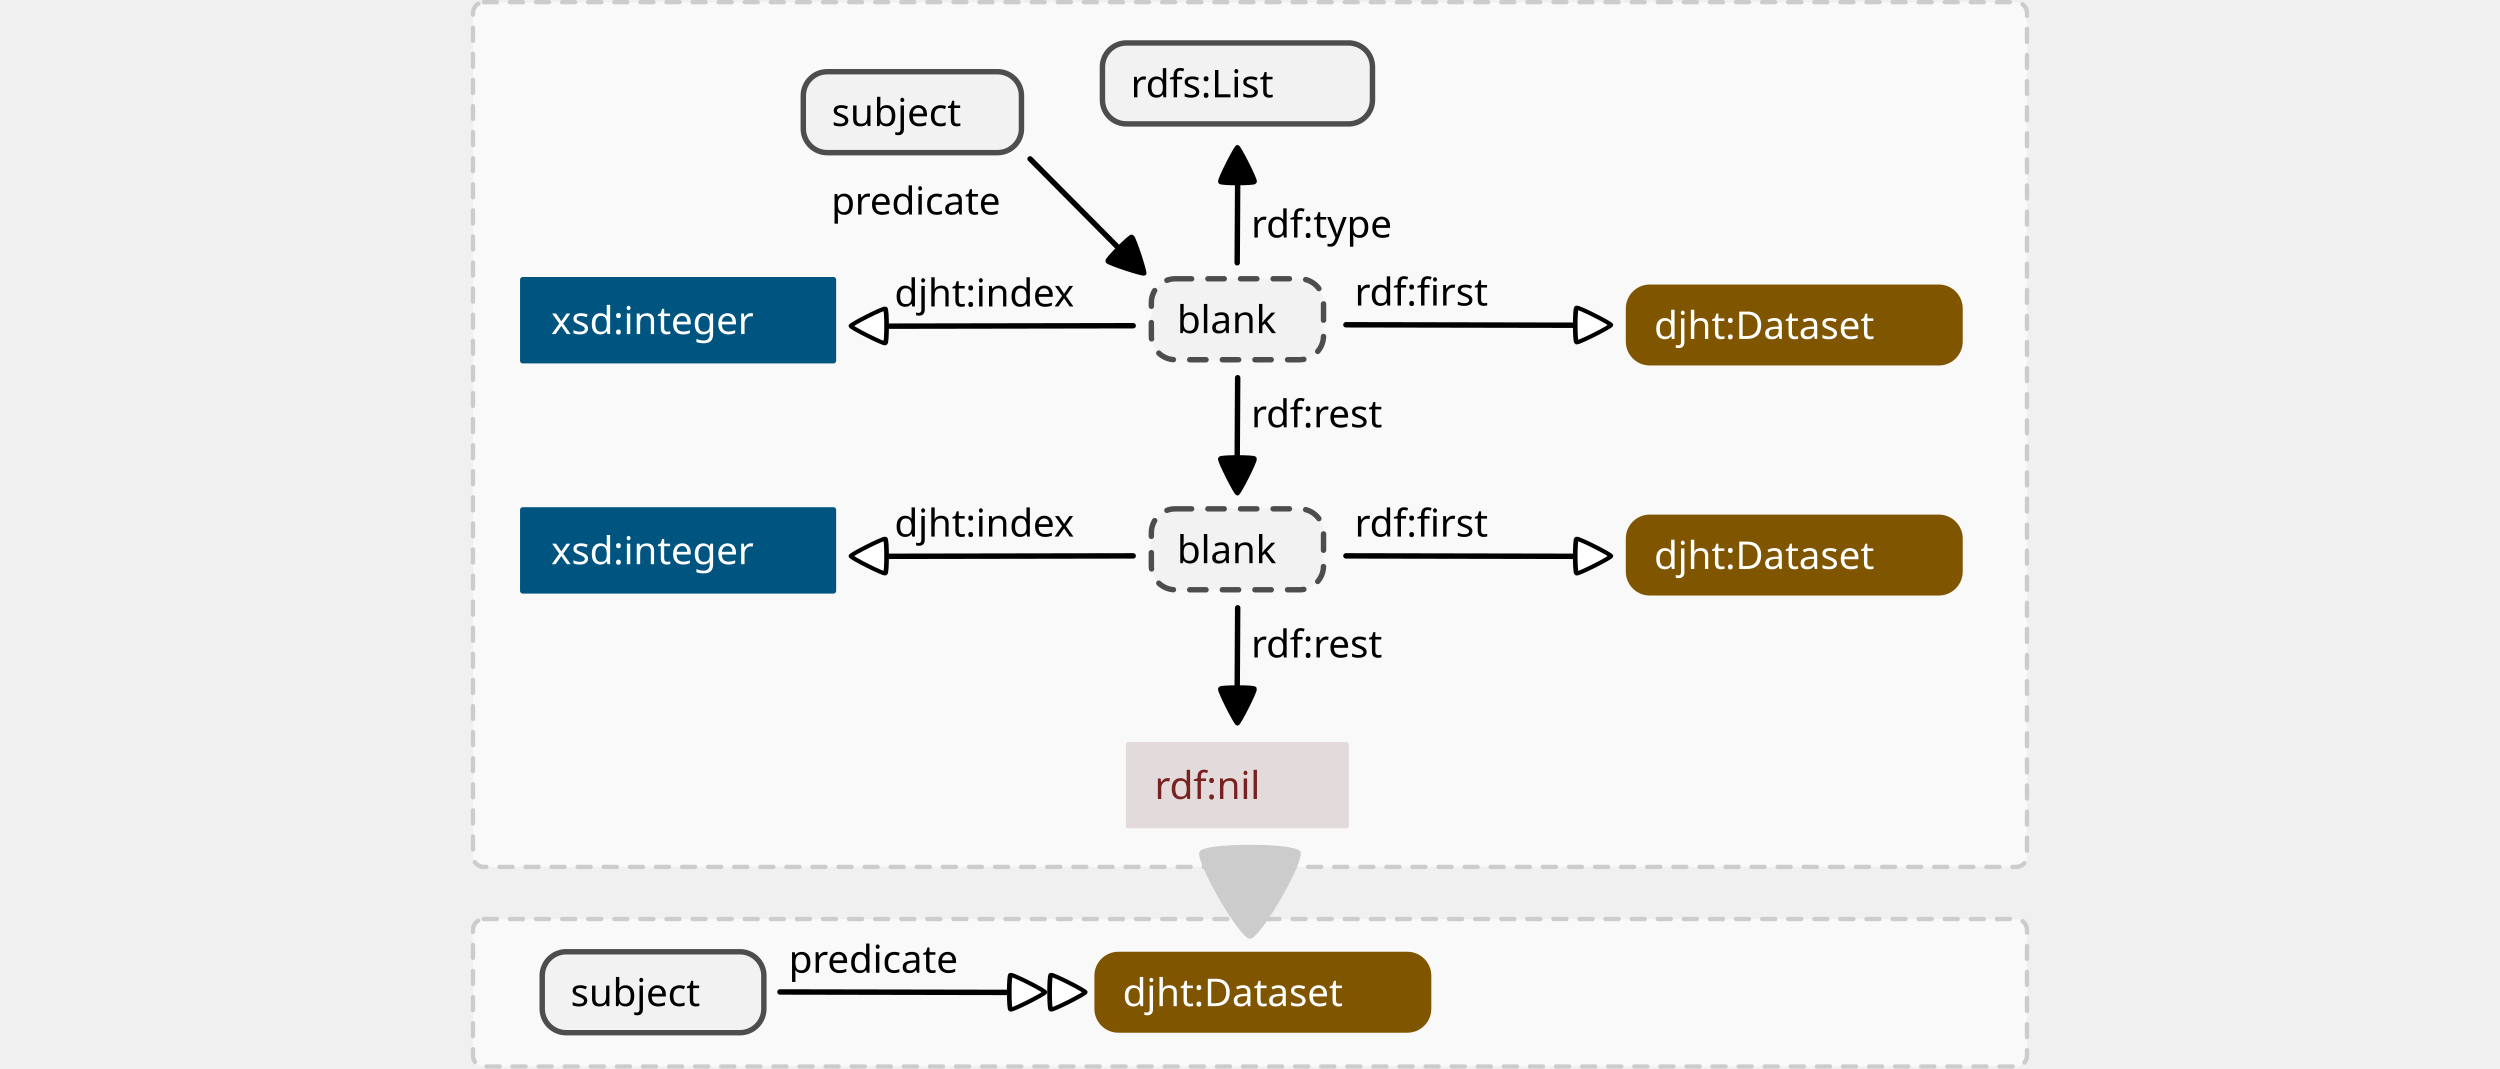
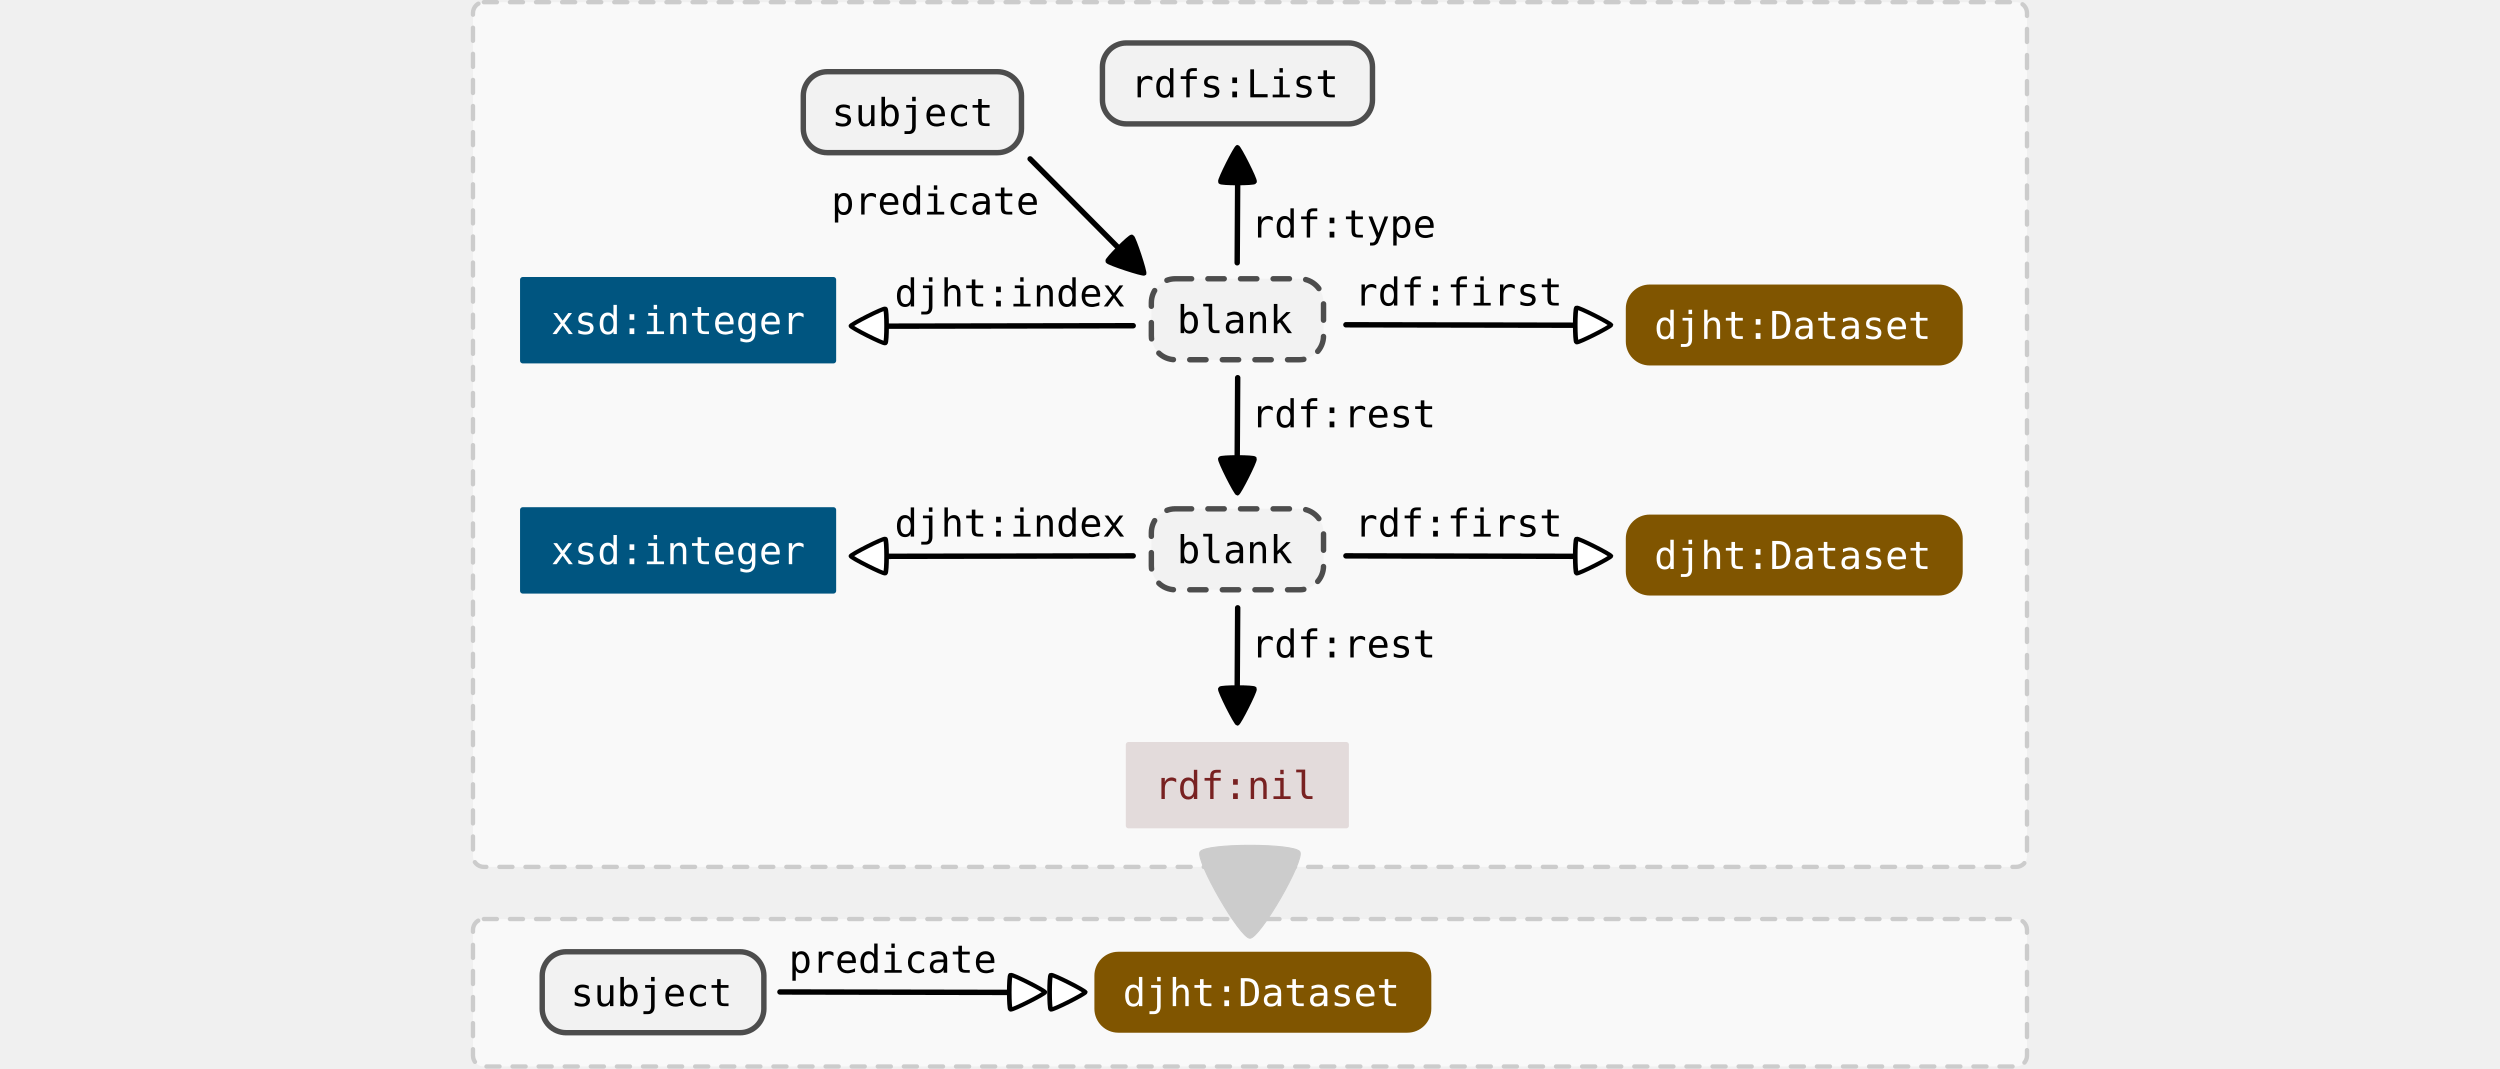
- <svg xmlns="http://www.w3.org/2000/svg" width="230mm" height="98.313mm" version="1.1" viewBox="0 0 230 98.313">
+ <svg xmlns="http://www.w3.org/2000/svg" width="230mm" height="98.313mm" version="1.1" viewBox="0 0 230 98.313" font-family="'Fira Code', monospace" font-size="3.528px">
  <g transform="translate(-65.086 -65.358)">
    <g>
      <g stroke="#ccc" stroke-linecap="round" stroke-linejoin="round" stroke-width=".4">
        <rect x="108.6" y="65.558" width="142.97" height="79.554" ry="1" fill="#f9f9f9" stroke-dasharray="1.2, 1.2" />
        <rect x="108.6" y="149.91" width="142.97" height="13.565" ry="1" fill="#f9f9f9" stroke-dasharray="1.2, 1.2" />
        <path transform="matrix(.26458 0 0 .26458 75.849 -6.283)" d="m411.3 566.97c1.734 3.003-13.87 30.03-17.338 30.03s-19.071-27.027-17.338-30.03c1.734-3.003 32.942-3.003 34.675 0z" fill="#ccc" />
      </g>
-       <text x="137.655" y="154.851" fill="#000000" font-family="sans-serif" font-size="3.528px" stroke-width=".131" style="line-height:1.25" xml:space="preserve">
-         <tspan x="137.655" y="154.851" font-family="'Fira Code'" font-size="3.528px" stroke-width=".131">predicate</tspan>
+       <text x="137.655" y="154.851" fill="#000" stroke-width=".131" style="line-height:1.25" xml:space="preserve">
+         <tspan x="137.655" y="154.851" stroke-width=".131">predicate</tspan>
      </text>
    </g>
    <g stroke-linecap="round" stroke-linejoin="round">
      <path d="m157.87 156.66-21.028-0.042" fill="none" stroke="#000" stroke-width=".5" />
      <path transform="matrix(-.549 .12832 .1471 .47889 296.96 98.84)" d="m267.07 52.47c-0.228 0.228-6.135-1.355-6.218-1.666-0.083-0.311 4.241-4.636 4.552-4.552 0.311 0.083 1.894 5.991 1.666 6.218z" fill="#fff" stroke="#000" stroke-width=".754" />
      <rect x="114.97" y="152.92" width="20.392" height="7.447" ry="2.204" fill="#f2f2f2" stroke="#4d4d4d" stroke-width=".5" />
    </g>
-     <text x="117.583" y="157.92" fill="#000000" font-family="sans-serif" font-size="3.528px" stroke-width=".131" style="line-height:1.25" xml:space="preserve">
-       <tspan x="117.583" y="157.92" font-family="'Fira Code'" font-size="3.528px" stroke-width=".131">subject</tspan>
+     <text x="117.583" y="157.92" fill="#000" stroke-width=".131" style="line-height:1.25" xml:space="preserve">
+       <tspan x="117.583" y="157.92" stroke-width=".131">subject</tspan>
    </text>
    <path transform="matrix(-.549 .12832 .1471 .47889 300.67 98.84)" d="m267.07 52.47c-0.228 0.228-6.135-1.355-6.218-1.666-0.083-0.311 4.241-4.636 4.552-4.552 0.311 0.083 1.894 5.991 1.666 6.218z" fill="#fff" stroke="#000" stroke-linecap="round" stroke-linejoin="round" stroke-width=".754" />
    <rect x="165.77" y="152.92" width="30.997" height="7.447" ry="2.204" fill="#805500" />
-     <text x="168.383" y="157.92" fill="#ffffff" font-family="sans-serif" font-size="3.528px" stroke-width=".131" style="line-height:1.25" xml:space="preserve">
-       <tspan x="168.383" y="157.92" fill="#ffffff" font-family="'Fira Code'" font-size="3.528px" stroke-width=".131">djht:Dataset</tspan>
+     <text x="168.383" y="157.92" fill="#fff" stroke-width=".131" style="line-height:1.25" xml:space="preserve">
+       <tspan x="168.383" y="157.92" fill="#fff" stroke-width=".131">djht:Dataset</tspan>
    </text>
    <rect x="171.01" y="91.005" width="15.841" height="7.447" ry="2.204" fill="#f2f2f2" stroke="#4d4d4d" stroke-dasharray="1.5, 1.5" stroke-linecap="round" stroke-linejoin="round" stroke-width=".5" />
-     <text x="173.375" y="96.007" fill="#000000" font-family="sans-serif" font-size="3.528px" stroke-width=".131" style="line-height:1.25" xml:space="preserve">
-       <tspan x="173.375" y="96.007" font-family="'Fira Code'" font-size="3.528px" stroke-width=".131">blank</tspan>
+     <text x="173.375" y="96.007" fill="#000" stroke-width=".131" style="line-height:1.25" xml:space="preserve">
+       <tspan x="173.375" y="96.007" stroke-width=".131">blank</tspan>
    </text>
    <rect x="166.51" y="69.31" width="24.844" height="7.447" ry="2.203" fill="#f2f2f2" stroke="#4d4d4d" stroke-linecap="round" stroke-linejoin="round" stroke-width=".5" />
-     <text x="169.118" y="74.311" fill="#000000" font-family="sans-serif" font-size="3.528px" stroke-width=".131" style="line-height:1.25" xml:space="preserve">
-       <tspan x="169.118" y="74.311" fill="#000000" font-family="'Fira Code'" font-size="3.528px" stroke-width=".131">rdfs:List</tspan>
+     <text x="169.118" y="74.311" fill="#000" stroke-width=".131" style="line-height:1.25" xml:space="preserve">
+       <tspan x="169.118" y="74.311" fill="#000" stroke-width=".131">rdfs:List</tspan>
    </text>
-     <text x="180.195" y="104.674" fill="#000000" font-family="sans-serif" font-size="3.528px" stroke-width=".131" style="line-height:1.25" xml:space="preserve">
-       <tspan x="180.195" y="104.674" font-family="'Fira Code'" font-size="3.528px" stroke-width=".131">rdf:rest</tspan>
+     <text x="180.195" y="104.674" fill="#000" stroke-width=".131" style="line-height:1.25" xml:space="preserve">
+       <tspan x="180.195" y="104.674" stroke-width=".131">rdf:rest</tspan>
    </text>
    <path d="m178.91 107.38 0.042-7.272" fill="none" stroke="#000" stroke-linecap="round" stroke-linejoin="round" stroke-width=".5" />
    <path transform="matrix(-.12832 -.549 -.47889 .1471 236.73 246.47)" d="m267.07 52.47c-0.228 0.228-6.135-1.355-6.218-1.666-0.083-0.311 4.241-4.636 4.552-4.552 0.311 0.083 1.894 5.991 1.666 6.218z" stroke="#000" stroke-linecap="round" stroke-linejoin="round" stroke-width=".754" />
-     <text x="180.195" y="125.84" fill="#000000" font-family="sans-serif" font-size="3.528px" stroke-width=".131" style="line-height:1.25" xml:space="preserve">
-       <tspan x="180.195" y="125.84" font-family="'Fira Code'" font-size="3.528px" stroke-width=".131">rdf:rest</tspan>
+     <text x="180.195" y="125.84" fill="#000" stroke-width=".131" style="line-height:1.25" xml:space="preserve">
+       <tspan x="180.195" y="125.84" stroke-width=".131">rdf:rest</tspan>
    </text>
    <g stroke-linecap="round" stroke-linejoin="round">
      <path d="m178.91 128.55 0.042-7.272" fill="none" stroke="#000" stroke-width=".5" />
      <path transform="matrix(-.12832 -.549 -.47889 .1471 236.73 267.64)" d="m267.07 52.47c-0.228 0.228-6.135-1.355-6.218-1.666-0.083-0.311 4.241-4.636 4.552-4.552 0.311 0.083 1.894 5.991 1.666 6.218z" stroke="#000" stroke-width=".754" />
      <rect x="168.91" y="133.87" width="20.027" height="7.447" rx="0" ry="2.203" fill="#e3dbdb" stroke="#e3dbdb" stroke-width=".5" />
    </g>
-     <text x="171.314" y="138.87" fill="#782121" font-family="sans-serif" font-size="3.528px" stroke-width=".131" style="line-height:1.25" xml:space="preserve">
-       <tspan x="171.314" y="138.87" fill="#782121" font-family="'Fira Code'" font-size="3.528px" stroke-width=".131">rdf:nil</tspan>
+     <text x="171.314" y="138.87" fill="#782121" stroke-width=".131" style="line-height:1.25" xml:space="preserve">
+       <tspan x="171.314" y="138.87" fill="#782121" stroke-width=".131">rdf:nil</tspan>
    </text>
-     <text x="189.72" y="93.468" fill="#000000" font-family="sans-serif" font-size="3.528px" stroke-width=".131" style="line-height:1.25" xml:space="preserve">
-       <tspan x="189.72" y="93.468" font-family="'Fira Code'" font-size="3.528px" stroke-width=".131">rdf:first</tspan>
+     <text x="189.72" y="93.468" fill="#000" stroke-width=".131" style="line-height:1.25" xml:space="preserve">
+       <tspan x="189.72" y="93.468" stroke-width=".131">rdf:first</tspan>
    </text>
    <path d="m209.94 95.279-21.028-0.042" fill="none" stroke="#000" stroke-linecap="round" stroke-linejoin="round" stroke-width=".5" />
    <path transform="matrix(-.549 .12832 .1471 .47889 349.03 37.456)" d="m267.07 52.47c-0.228 0.228-6.135-1.355-6.218-1.666-0.083-0.311 4.241-4.636 4.552-4.552 0.311 0.083 1.894 5.991 1.666 6.218z" fill="#fff" stroke="#000" stroke-linecap="round" stroke-linejoin="round" stroke-width=".754" />
    <g>
      <rect x="214.66" y="91.535" width="30.997" height="7.447" ry="2.204" fill="#805500" />
-       <text x="217.273" y="96.536" fill="#ffffff" font-family="sans-serif" font-size="3.528px" stroke-width=".131" style="line-height:1.25" xml:space="preserve">
-         <tspan x="217.273" y="96.536" fill="#ffffff" font-family="'Fira Code'" font-size="3.528px" stroke-width=".131">djht:Dataset</tspan>
+       <text x="217.273" y="96.536" fill="#fff" stroke-width=".131" style="line-height:1.25" xml:space="preserve">
+         <tspan x="217.273" y="96.536" fill="#fff" stroke-width=".131">djht:Dataset</tspan>
      </text>
-       <text x="189.72" y="114.728" fill="#000000" font-family="sans-serif" font-size="3.528px" stroke-width=".131" style="line-height:1.25" xml:space="preserve">
-         <tspan x="189.72" y="114.728" font-family="'Fira Code'" font-size="3.528px" stroke-width=".131">rdf:first</tspan>
+       <text x="189.72" y="114.728" fill="#000" stroke-width=".131" style="line-height:1.25" xml:space="preserve">
+         <tspan x="189.72" y="114.728" stroke-width=".131">rdf:first</tspan>
      </text>
    </g>
    <path d="m209.94 116.54-21.028-0.042" fill="none" stroke="#000" stroke-linecap="round" stroke-linejoin="round" stroke-width=".5" />
    <path transform="matrix(-.549 .12832 .1471 .47889 349.03 58.716)" d="m267.07 52.47c-0.228 0.228-6.135-1.355-6.218-1.666-0.083-0.311 4.241-4.636 4.552-4.552 0.311 0.083 1.894 5.991 1.666 6.218z" fill="#fff" stroke="#000" stroke-linecap="round" stroke-linejoin="round" stroke-width=".754" />
    <g>
      <rect x="214.66" y="112.7" width="30.997" height="7.447" ry="2.204" fill="#805500" />
-       <text x="217.273" y="117.703" fill="#ffffff" font-family="sans-serif" font-size="3.528px" stroke-width=".131" style="line-height:1.25" xml:space="preserve">
-         <tspan x="217.273" y="117.703" fill="#ffffff" font-family="'Fira Code'" font-size="3.528px" stroke-width=".131">djht:Dataset</tspan>
+       <text x="217.273" y="117.703" fill="#fff" stroke-width=".131" style="line-height:1.25" xml:space="preserve">
+         <tspan x="217.273" y="117.703" fill="#fff" stroke-width=".131">djht:Dataset</tspan>
      </text>
-       <text x="147.387" y="114.728" fill="#000000" font-family="sans-serif" font-size="3.528px" stroke-width=".131" style="line-height:1.25" xml:space="preserve">
-         <tspan x="147.387" y="114.728" font-family="'Fira Code'" font-size="3.528px" stroke-width=".131">djht:index</tspan>
+       <text x="147.387" y="114.728" fill="#000" stroke-width=".131" style="line-height:1.25" xml:space="preserve">
+         <tspan x="147.387" y="114.728" stroke-width=".131">djht:index</tspan>
      </text>
    </g>
    <g stroke-linecap="round" stroke-linejoin="round">
      <path d="m146.59 116.54 22.75-0.042" fill="none" stroke="#000" stroke-width=".5" />
      <path transform="matrix(.549 .12832 -.1471 .47889 7.629 58.716)" d="m267.07 52.47c-0.228 0.228-6.135-1.355-6.218-1.666-0.083-0.311 4.241-4.636 4.552-4.552 0.311 0.083 1.894 5.991 1.666 6.218z" fill="#fff" stroke="#000" stroke-width=".754" />
      <rect x="113.18" y="112.27" width="28.582" height="7.447" rx="0" ry="0" fill="#005580" stroke="#005580" stroke-width=".5" />
    </g>
-     <text x="115.789" y="117.267" fill="#ffffff" font-family="sans-serif" font-size="3.528px" stroke-width=".131" style="line-height:1.25" xml:space="preserve">
-       <tspan x="115.789" y="117.267" fill="#ffffff" font-family="'Fira Code'" font-size="3.528px" stroke-width=".131">xsd:integer</tspan>
+     <text x="115.789" y="117.267" fill="#fff" stroke-width=".131" style="line-height:1.25" xml:space="preserve">
+       <tspan x="115.789" y="117.267" fill="#fff" stroke-width=".131">xsd:integer</tspan>
    </text>
    <rect x="171.01" y="112.17" width="15.841" height="7.447" ry="2.204" fill="#f2f2f2" stroke="#4d4d4d" stroke-dasharray="1.5, 1.5" stroke-linecap="round" stroke-linejoin="round" stroke-width=".5" />
-     <g fill="#000000" font-family="sans-serif" font-size="3.528px" stroke-width=".131">
+     <g fill="#000" stroke-width=".131">
      <text x="173.375" y="117.174" stroke-dasharray="3, 3" style="line-height:1.25" xml:space="preserve">
-         <tspan x="173.375" y="117.174" font-family="'Fira Code'" font-size="3.528px" stroke-dasharray="3, 3" stroke-width=".131">blank</tspan>
+         <tspan x="173.375" y="117.174" stroke-dasharray="3, 3" stroke-width=".131">blank</tspan>
      </text>
      <text x="180.195" y="87.211" style="line-height:1.25" xml:space="preserve">
-         <tspan x="180.195" y="87.211" font-family="'Fira Code'" font-size="3.528px" stroke-width=".131">rdf:type</tspan>
+         <tspan x="180.195" y="87.211" stroke-width=".131">rdf:type</tspan>
      </text>
      <text x="147.387" y="93.555" style="line-height:1.25" xml:space="preserve">
-         <tspan x="147.387" y="93.555" font-family="'Fira Code'" font-size="3.528px" stroke-width=".131">djht:index</tspan>
+         <tspan x="147.387" y="93.555" stroke-width=".131">djht:index</tspan>
      </text>
    </g>
    <g stroke-linecap="round" stroke-linejoin="round">
      <path d="m146.59 95.366 22.75-0.042" fill="none" stroke="#000" stroke-width=".5" />
      <path transform="matrix(.549 .12832 -.1471 .47889 7.629 37.544)" d="m267.07 52.47c-0.228 0.228-6.135-1.355-6.218-1.666-0.083-0.311 4.241-4.636 4.552-4.552 0.311 0.083 1.894 5.991 1.666 6.218z" fill="#fff" stroke="#000" stroke-width=".754" />
      <rect x="113.18" y="91.093" width="28.582" height="7.447" rx="0" ry="0" fill="#005580" stroke="#005580" stroke-width=".5" />
    </g>
-     <text x="115.789" y="96.094" fill="#ffffff" font-family="sans-serif" font-size="3.528px" stroke-width=".131" style="line-height:1.25" xml:space="preserve">
-       <tspan x="115.789" y="96.094" fill="#ffffff" font-family="'Fira Code'" font-size="3.528px" stroke-width=".131">xsd:integer</tspan>
+     <text x="115.789" y="96.094" fill="#fff" stroke-width=".131" style="line-height:1.25" xml:space="preserve">
+       <tspan x="115.789" y="96.094" fill="#fff" stroke-width=".131">xsd:integer</tspan>
    </text>
    <path d="m178.95 82.261-0.042 7.272" fill="none" stroke="#000" stroke-linecap="round" stroke-linejoin="round" stroke-width=".5" />
    <path transform="matrix(.12832 .549 .47889 -.1471 121.13 -56.831)" d="m267.07 52.47c-0.228 0.228-6.135-1.355-6.218-1.666-0.083-0.311 4.241-4.636 4.552-4.552 0.311 0.083 1.894 5.991 1.666 6.218z" stroke="#000" stroke-linecap="round" stroke-linejoin="round" stroke-width=".754" />
-     <text x="141.566" y="85.095" fill="#000000" font-family="sans-serif" font-size="3.528px" stroke-width=".131" style="line-height:1.25" xml:space="preserve">
-       <tspan x="141.566" y="85.095" font-family="'Fira Code'" font-size="3.528px" stroke-width=".131">predicate</tspan>
+     <text x="141.566" y="85.095" fill="#000" stroke-width=".131" style="line-height:1.25" xml:space="preserve">
+       <tspan x="141.566" y="85.095" stroke-width=".131">predicate</tspan>
    </text>
    <g stroke-linecap="round" stroke-linejoin="round">
      <path d="m167.97 88.15-8.113-8.172" fill="none" stroke="#000" stroke-width=".5" />
      <path transform="matrix(-.47894 -.29747 -.23461 .44264 307.2 145.62)" d="m267.07 52.47c-0.228 0.228-6.135-1.355-6.218-1.666-0.083-0.311 4.241-4.636 4.552-4.552 0.311 0.083 1.894 5.991 1.666 6.218z" stroke="#000" stroke-width=".754" />
      <rect x="138.99" y="71.955" width="20.071" height="7.447" ry="2.203" fill="#f2f2f2" stroke="#4d4d4d" stroke-width=".5" />
    </g>
-     <text x="141.602" y="76.957" fill="#000000" font-family="sans-serif" font-size="3.528px" stroke-width=".131" style="line-height:1.25" xml:space="preserve">
-       <tspan x="141.602" y="76.957" fill="#000000" font-family="'Fira Code'" font-size="3.528px" stroke-width=".131">subject</tspan>
+     <text x="141.602" y="76.957" fill="#000" stroke-width=".131" style="line-height:1.25" xml:space="preserve">
+       <tspan x="141.602" y="76.957" fill="#000" stroke-width=".131">subject</tspan>
    </text>
  </g>
</svg>
